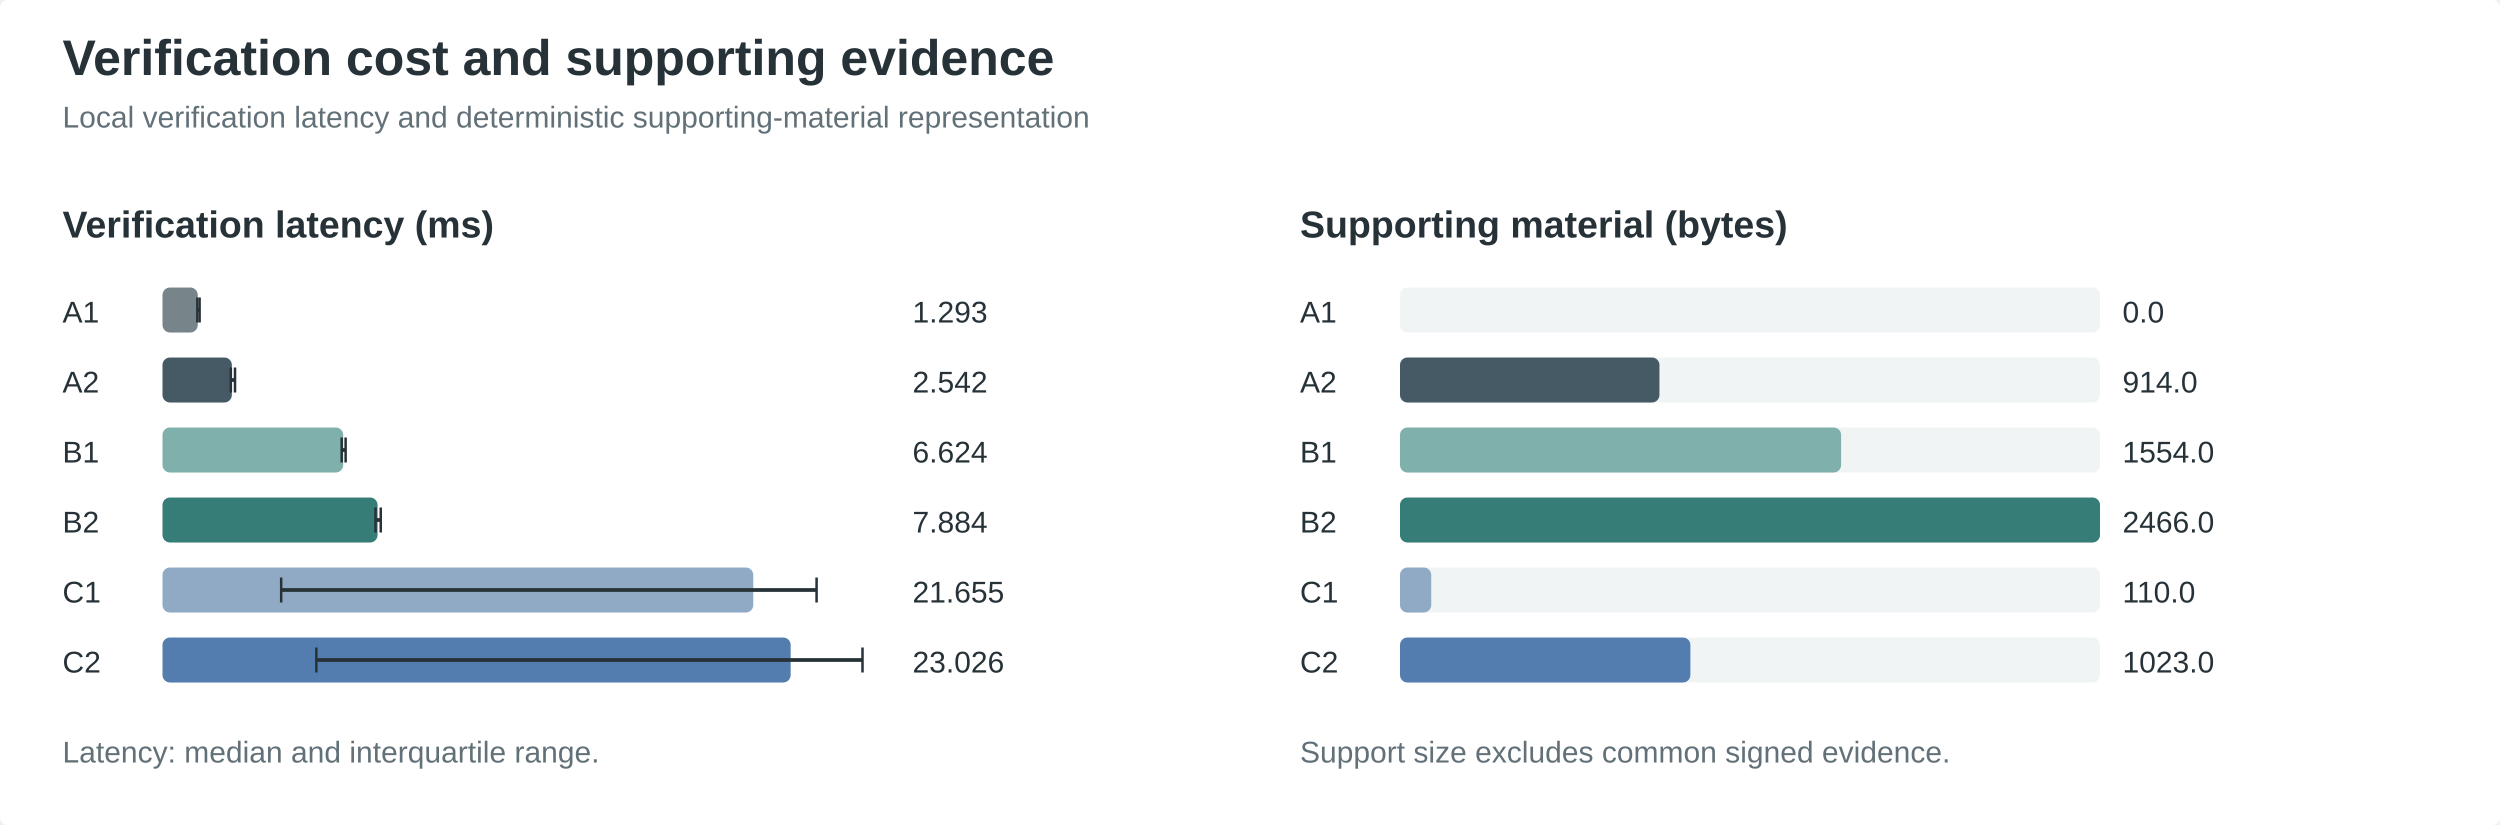
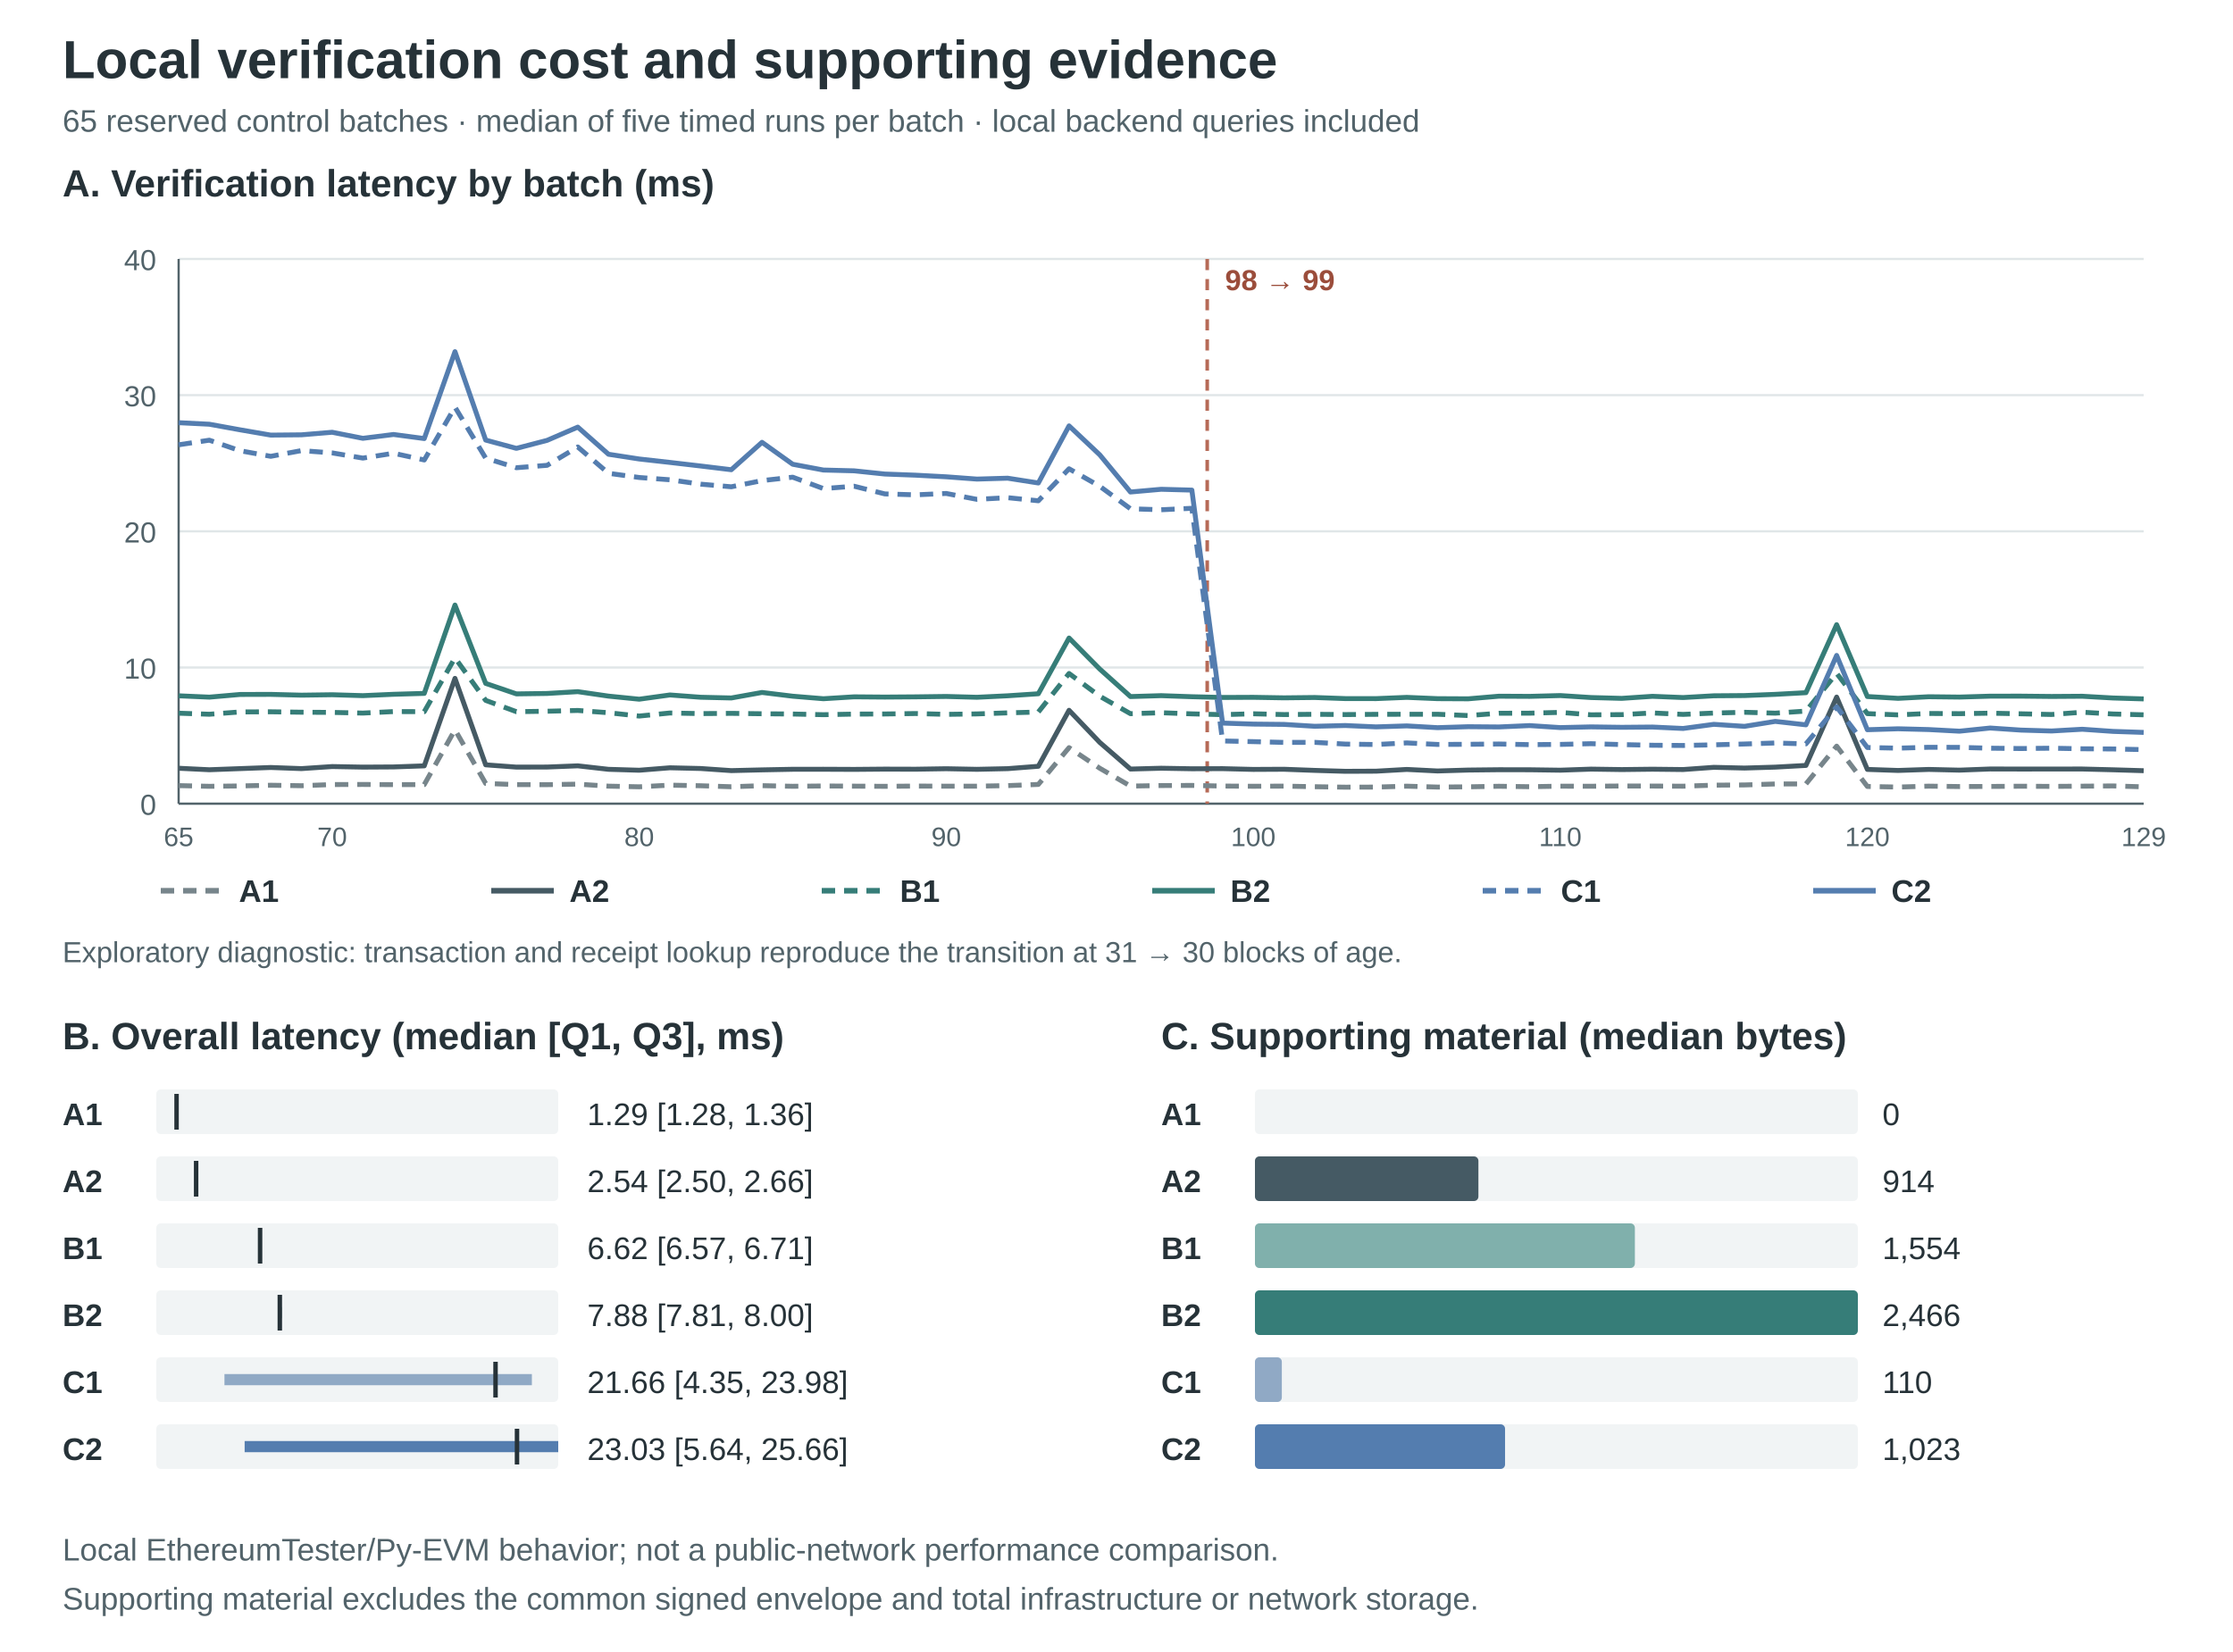
- <svg xmlns="http://www.w3.org/2000/svg" width="1000" height="330" viewBox="0 0 1000 330">
-   <rect x="0" y="0" width="1000" height="330" fill="#FFFFFF" stroke="none" rx="3" />
-   <text x="25" y="30" font-family="Arial, Helvetica, sans-serif" font-size="20" font-weight="600" fill="#263238" text-anchor="start">Verification cost and supporting evidence</text>
-   <text x="25" y="51" font-family="Arial, Helvetica, sans-serif" font-size="12" font-weight="400" fill="#627078" text-anchor="start">Local verification latency and deterministic supporting-material representation</text>
-   <text x="25" y="95" font-family="Arial, Helvetica, sans-serif" font-size="15" font-weight="600" fill="#263238" text-anchor="start">Verification latency (ms)</text>
-   <text x="25" y="129" font-family="Arial, Helvetica, sans-serif" font-size="12" font-weight="400" fill="#263238" text-anchor="start">A1</text>
-   <rect x="65" y="115" width="14.112" height="18" fill="#77858B" stroke="none" rx="3" />
-   <line x1="78.932" y1="124" x2="79.84" y2="124" stroke="#263238" stroke-width="1.5" />
-   <line x1="78.932" y1="119" x2="78.932" y2="129" stroke="#263238" stroke-width="1" />
-   <line x1="79.84" y1="119" x2="79.84" y2="129" stroke="#263238" stroke-width="1" />
-   <text x="365" y="129" font-family="Arial, Helvetica, sans-serif" font-size="12" font-weight="400" fill="#263238" text-anchor="start">1.293</text>
-   <text x="25" y="157" font-family="Arial, Helvetica, sans-serif" font-size="12" font-weight="400" fill="#263238" text-anchor="start">A2</text>
-   <rect x="65" y="143" width="27.739" height="18" fill="#455A64" stroke="none" rx="3" />
-   <line x1="92.334" y1="152" x2="94.007" y2="152" stroke="#263238" stroke-width="1.5" />
-   <line x1="92.334" y1="147" x2="92.334" y2="157" stroke="#263238" stroke-width="1" />
-   <line x1="94.007" y1="147" x2="94.007" y2="157" stroke="#263238" stroke-width="1" />
-   <text x="365" y="157" font-family="Arial, Helvetica, sans-serif" font-size="12" font-weight="400" fill="#263238" text-anchor="start">2.542</text>
-   <text x="25" y="185" font-family="Arial, Helvetica, sans-serif" font-size="12" font-weight="400" fill="#263238" text-anchor="start">B1</text>
-   <rect x="65" y="171" width="72.287" height="18" fill="#80B0AC" stroke="none" rx="3" />
-   <line x1="136.671" y1="180" x2="138.248" y2="180" stroke="#263238" stroke-width="1.5" />
-   <line x1="136.671" y1="175" x2="136.671" y2="185" stroke="#263238" stroke-width="1" />
-   <line x1="138.248" y1="175" x2="138.248" y2="185" stroke="#263238" stroke-width="1" />
-   <text x="365" y="185" font-family="Arial, Helvetica, sans-serif" font-size="12" font-weight="400" fill="#263238" text-anchor="start">6.624</text>
-   <text x="25" y="213" font-family="Arial, Helvetica, sans-serif" font-size="12" font-weight="400" fill="#263238" text-anchor="start">B2</text>
-   <rect x="65" y="199" width="86.031" height="18" fill="#367D78" stroke="none" rx="3" />
-   <line x1="150.195" y1="208" x2="152.299" y2="208" stroke="#263238" stroke-width="1.5" />
-   <line x1="150.195" y1="203" x2="150.195" y2="213" stroke="#263238" stroke-width="1" />
-   <line x1="152.299" y1="203" x2="152.299" y2="213" stroke="#263238" stroke-width="1" />
-   <text x="365" y="213" font-family="Arial, Helvetica, sans-serif" font-size="12" font-weight="400" fill="#263238" text-anchor="start">7.884</text>
-   <text x="25" y="241" font-family="Arial, Helvetica, sans-serif" font-size="12" font-weight="400" fill="#263238" text-anchor="start">C1</text>
-   <rect x="65" y="227" width="236.317" height="18" fill="#90A9C5" stroke="none" rx="3" />
-   <line x1="112.468" y1="236" x2="326.631" y2="236" stroke="#263238" stroke-width="1.5" />
-   <line x1="112.468" y1="231" x2="112.468" y2="241" stroke="#263238" stroke-width="1" />
-   <line x1="326.631" y1="231" x2="326.631" y2="241" stroke="#263238" stroke-width="1" />
-   <text x="365" y="241" font-family="Arial, Helvetica, sans-serif" font-size="12" font-weight="400" fill="#263238" text-anchor="start">21.655</text>
-   <text x="25" y="269" font-family="Arial, Helvetica, sans-serif" font-size="12" font-weight="400" fill="#263238" text-anchor="start">C2</text>
-   <rect x="65" y="255" width="251.269" height="18" fill="#547DAF" stroke="none" rx="3" />
-   <line x1="126.537" y1="264" x2="345.0" y2="264" stroke="#263238" stroke-width="1.5" />
-   <line x1="126.537" y1="259" x2="126.537" y2="269" stroke="#263238" stroke-width="1" />
-   <line x1="345.0" y1="259" x2="345.0" y2="269" stroke="#263238" stroke-width="1" />
-   <text x="365" y="269" font-family="Arial, Helvetica, sans-serif" font-size="12" font-weight="400" fill="#263238" text-anchor="start">23.026</text>
-   <text x="520" y="95" font-family="Arial, Helvetica, sans-serif" font-size="15" font-weight="600" fill="#263238" text-anchor="start">Supporting material (bytes)</text>
-   <text x="520" y="129" font-family="Arial, Helvetica, sans-serif" font-size="12" font-weight="400" fill="#263238" text-anchor="start">A1</text>
-   <rect x="560" y="115" width="280" height="18" fill="#F1F4F5" stroke="none" rx="3" />
-   <rect x="560" y="115" width="0.0" height="18" fill="#77858B" stroke="none" rx="3" />
-   <text x="849" y="129" font-family="Arial, Helvetica, sans-serif" font-size="12" font-weight="400" fill="#263238" text-anchor="start">0.0</text>
-   <text x="520" y="157" font-family="Arial, Helvetica, sans-serif" font-size="12" font-weight="400" fill="#263238" text-anchor="start">A2</text>
-   <rect x="560" y="143" width="280" height="18" fill="#F1F4F5" stroke="none" rx="3" />
-   <rect x="560" y="143" width="103.779" height="18" fill="#455A64" stroke="none" rx="3" />
-   <text x="849" y="157" font-family="Arial, Helvetica, sans-serif" font-size="12" font-weight="400" fill="#263238" text-anchor="start">914.0</text>
-   <text x="520" y="185" font-family="Arial, Helvetica, sans-serif" font-size="12" font-weight="400" fill="#263238" text-anchor="start">B1</text>
-   <rect x="560" y="171" width="280" height="18" fill="#F1F4F5" stroke="none" rx="3" />
-   <rect x="560" y="171" width="176.448" height="18" fill="#80B0AC" stroke="none" rx="3" />
-   <text x="849" y="185" font-family="Arial, Helvetica, sans-serif" font-size="12" font-weight="400" fill="#263238" text-anchor="start">1554.0</text>
-   <text x="520" y="213" font-family="Arial, Helvetica, sans-serif" font-size="12" font-weight="400" fill="#263238" text-anchor="start">B2</text>
-   <rect x="560" y="199" width="280" height="18" fill="#F1F4F5" stroke="none" rx="3" />
-   <rect x="560" y="199" width="280.0" height="18" fill="#367D78" stroke="none" rx="3" />
-   <text x="849" y="213" font-family="Arial, Helvetica, sans-serif" font-size="12" font-weight="400" fill="#263238" text-anchor="start">2466.0</text>
-   <text x="520" y="241" font-family="Arial, Helvetica, sans-serif" font-size="12" font-weight="400" fill="#263238" text-anchor="start">C1</text>
-   <rect x="560" y="227" width="280" height="18" fill="#F1F4F5" stroke="none" rx="3" />
-   <rect x="560" y="227" width="12.49" height="18" fill="#90A9C5" stroke="none" rx="3" />
-   <text x="849" y="241" font-family="Arial, Helvetica, sans-serif" font-size="12" font-weight="400" fill="#263238" text-anchor="start">110.0</text>
-   <text x="520" y="269" font-family="Arial, Helvetica, sans-serif" font-size="12" font-weight="400" fill="#263238" text-anchor="start">C2</text>
-   <rect x="560" y="255" width="280" height="18" fill="#F1F4F5" stroke="none" rx="3" />
-   <rect x="560" y="255" width="116.156" height="18" fill="#547DAF" stroke="none" rx="3" />
-   <text x="849" y="269" font-family="Arial, Helvetica, sans-serif" font-size="12" font-weight="400" fill="#263238" text-anchor="start">1023.0</text>
-   <text x="25" y="305" font-family="Arial, Helvetica, sans-serif" font-size="12" font-weight="400" fill="#627078" text-anchor="start">Latency: median and interquartile range.</text>
-   <text x="520" y="305" font-family="Arial, Helvetica, sans-serif" font-size="12" font-weight="400" fill="#627078" text-anchor="start">Support size excludes common signed evidence.</text>
+ <svg xmlns="http://www.w3.org/2000/svg" width="1000" height="740" viewBox="0 0 1000 740" role="img">
+   <rect x="0" y="0" width="1000" height="740" fill="#FFFFFF" stroke="none" rx="0" />
+   <text x="28" y="35" font-family="Arial, Helvetica, sans-serif" font-size="24" font-weight="700" fill="#263238" text-anchor="start">Local verification cost and supporting evidence</text>
+   <text x="28" y="59" font-family="Arial, Helvetica, sans-serif" font-size="14" font-weight="400" fill="#52636A" text-anchor="start">65 reserved control batches · median of five timed runs per batch · local backend queries included</text>
+   <text x="28" y="88" font-family="Arial, Helvetica, sans-serif" font-size="17" font-weight="700" fill="#263238" text-anchor="start">A. Verification latency by batch (ms)</text>
+   <line x1="80" y1="360.0" x2="960" y2="360.0" stroke="#E0E6E8" stroke-width="1" stroke-dasharray="" />
+   <text x="70" y="365.0" font-family="Arial, Helvetica, sans-serif" font-size="13" font-weight="400" fill="#52636A" text-anchor="end">0</text>
+   <line x1="80" y1="299.0" x2="960" y2="299.0" stroke="#E0E6E8" stroke-width="1" stroke-dasharray="" />
+   <text x="70" y="304.0" font-family="Arial, Helvetica, sans-serif" font-size="13" font-weight="400" fill="#52636A" text-anchor="end">10</text>
+   <line x1="80" y1="238.0" x2="960" y2="238.0" stroke="#E0E6E8" stroke-width="1" stroke-dasharray="" />
+   <text x="70" y="243.0" font-family="Arial, Helvetica, sans-serif" font-size="13" font-weight="400" fill="#52636A" text-anchor="end">20</text>
+   <line x1="80" y1="177.0" x2="960" y2="177.0" stroke="#E0E6E8" stroke-width="1" stroke-dasharray="" />
+   <text x="70" y="182.0" font-family="Arial, Helvetica, sans-serif" font-size="13" font-weight="400" fill="#52636A" text-anchor="end">30</text>
+   <line x1="80" y1="116.0" x2="960" y2="116.0" stroke="#E0E6E8" stroke-width="1" stroke-dasharray="" />
+   <text x="70" y="121.0" font-family="Arial, Helvetica, sans-serif" font-size="13" font-weight="400" fill="#52636A" text-anchor="end">40</text>
+   <line x1="80" y1="116" x2="80" y2="360" stroke="#52636A" stroke-width="1" stroke-dasharray="" />
+   <line x1="80" y1="360" x2="960" y2="360" stroke="#52636A" stroke-width="1" stroke-dasharray="" />
+   <text x="80.0" y="379" font-family="Arial, Helvetica, sans-serif" font-size="12" font-weight="400" fill="#52636A" text-anchor="middle">65</text>
+   <text x="148.75" y="379" font-family="Arial, Helvetica, sans-serif" font-size="12" font-weight="400" fill="#52636A" text-anchor="middle">70</text>
+   <text x="286.25" y="379" font-family="Arial, Helvetica, sans-serif" font-size="12" font-weight="400" fill="#52636A" text-anchor="middle">80</text>
+   <text x="423.75" y="379" font-family="Arial, Helvetica, sans-serif" font-size="12" font-weight="400" fill="#52636A" text-anchor="middle">90</text>
+   <text x="561.25" y="379" font-family="Arial, Helvetica, sans-serif" font-size="12" font-weight="400" fill="#52636A" text-anchor="middle">100</text>
+   <text x="698.75" y="379" font-family="Arial, Helvetica, sans-serif" font-size="12" font-weight="400" fill="#52636A" text-anchor="middle">110</text>
+   <text x="836.25" y="379" font-family="Arial, Helvetica, sans-serif" font-size="12" font-weight="400" fill="#52636A" text-anchor="middle">120</text>
+   <text x="960.0" y="379" font-family="Arial, Helvetica, sans-serif" font-size="12" font-weight="400" fill="#52636A" text-anchor="middle">129</text>
+   <line x1="540.625" y1="116" x2="540.625" y2="360" stroke="#B66A57" stroke-width="1.6" stroke-dasharray="5 4" />
+   <text x="548.625" y="130" font-family="Arial, Helvetica, sans-serif" font-size="13" font-weight="700" fill="#9B4D3B" text-anchor="start">98 → 99</text>
+   <polyline points="80.00,351.91 93.75,352.22 107.50,352.06 121.25,351.74 135.00,351.96 148.75,351.43 162.50,351.39 176.25,351.47 190.00,351.44 203.75,326.87 217.50,350.94 231.25,351.46 245.00,351.48 258.75,351.25 272.50,352.15 286.25,352.44 300.00,351.70 313.75,351.97 327.50,352.42 341.25,351.93 355.00,352.21 368.75,352.07 382.50,352.15 396.25,352.23 410.00,352.11 423.75,352.16 437.50,352.16 451.25,351.91 465.00,351.38 478.75,334.90 492.50,344.13 506.25,352.12 520.00,351.88 533.75,351.82 547.50,352.10 561.25,352.20 575.00,352.13 588.75,352.40 602.50,352.61 616.25,352.57 630.00,352.16 643.75,352.56 657.50,352.45 671.25,352.20 685.00,352.40 698.75,352.16 712.50,352.19 726.25,352.08 740.00,352.11 753.75,352.17 767.50,351.71 781.25,351.61 795.00,351.17 808.75,351.15 822.50,334.23 836.25,352.29 850.00,352.56 863.75,352.15 877.50,352.33 891.25,352.28 905.00,352.18 918.75,352.26 932.50,352.16 946.25,352.05 960.00,352.46" fill="none" stroke="#77858B" stroke-width="2.2" stroke-dasharray="6 4" stroke-linejoin="round" />
+   <polyline points="80.00,344.13 93.75,344.80 107.50,344.29 121.25,343.79 135.00,344.29 148.75,343.37 162.50,343.62 176.25,343.54 190.00,343.06 203.75,303.87 217.50,342.60 231.25,343.62 245.00,343.59 258.75,343.05 272.50,344.61 286.25,345.02 300.00,343.92 313.75,344.24 327.50,345.19 341.25,344.86 355.00,344.59 368.75,344.58 382.50,344.64 396.25,344.52 410.00,344.56 423.75,344.34 437.50,344.61 451.25,344.31 465.00,343.25 478.75,318.17 492.50,332.56 506.25,344.49 520.00,344.12 533.75,344.36 547.50,344.31 561.25,344.65 575.00,344.58 588.75,345.09 602.50,345.50 616.25,345.44 630.00,344.66 643.75,345.35 657.50,344.94 671.25,344.79 685.00,344.81 698.75,345.00 712.50,344.52 726.25,344.72 740.00,344.56 753.75,344.71 767.50,343.72 781.25,344.04 795.00,343.63 808.75,342.87 822.50,312.25 836.25,344.65 850.00,345.12 863.75,344.66 877.50,344.98 891.25,344.46 905.00,344.49 918.75,344.48 932.50,344.47 946.25,344.82 960.00,345.23" fill="none" stroke="#455A64" stroke-width="2.2" stroke-dasharray="" stroke-linejoin="round" />
+   <polyline points="80.00,319.47 93.75,319.94 107.50,318.91 121.25,318.84 135.00,319.03 148.75,319.12 162.50,319.42 176.25,318.74 190.00,318.78 203.75,294.66 217.50,313.73 231.25,318.79 245.00,318.59 258.75,318.24 272.50,319.26 286.25,320.75 300.00,319.38 313.75,319.65 327.50,319.54 341.25,319.72 355.00,319.84 368.75,320.14 382.50,319.87 396.25,319.82 410.00,319.62 423.75,319.99 437.50,319.79 451.25,319.32 465.00,318.95 478.75,301.68 492.50,311.87 506.25,319.69 520.00,319.26 533.75,319.77 547.50,320.12 561.25,319.73 575.00,320.08 588.75,319.96 602.50,320.08 616.25,319.98 630.00,319.94 643.75,319.94 657.50,320.52 671.25,319.50 685.00,319.46 698.75,319.11 712.50,320.19 726.25,320.11 740.00,319.36 753.75,320.01 767.50,319.41 781.25,319.06 795.00,319.45 808.75,318.52 822.50,301.60 836.25,319.67 850.00,320.22 863.75,319.59 877.50,319.68 891.25,319.46 905.00,319.74 918.75,320.05 932.50,319.03 946.25,319.83 960.00,320.19" fill="none" stroke="#367D78" stroke-width="2.2" stroke-dasharray="6 4" stroke-linejoin="round" />
+   <polyline points="80.00,311.68 93.75,312.28 107.50,311.08 121.25,311.04 135.00,311.39 148.75,311.20 162.50,311.61 176.25,311.00 190.00,310.60 203.75,271.03 217.50,306.12 231.25,310.82 245.00,310.63 258.75,309.82 272.50,311.82 286.25,313.20 300.00,311.30 313.75,312.33 327.50,312.65 341.25,310.18 355.00,311.86 368.75,312.99 382.50,312.14 396.25,312.25 410.00,312.15 423.75,311.97 437.50,312.34 451.25,311.67 465.00,310.76 478.75,285.80 492.50,299.70 506.25,312.02 520.00,311.61 533.75,312.09 547.50,312.42 561.25,312.36 575.00,312.59 588.75,312.44 602.50,312.93 616.25,312.94 630.00,312.38 643.75,312.96 657.50,313.03 671.25,311.86 685.00,311.93 698.75,311.57 712.50,312.46 726.25,312.83 740.00,311.91 753.75,312.46 767.50,311.67 781.25,311.57 795.00,311.03 808.75,310.28 822.50,279.82 836.25,312.00 850.00,312.82 863.75,312.10 877.50,312.25 891.25,311.84 905.00,311.83 918.75,311.97 932.50,311.88 946.25,312.66 960.00,313.07" fill="none" stroke="#367D78" stroke-width="2.2" stroke-dasharray="" stroke-linejoin="round" />
+   <polyline points="80.00,199.24 93.75,197.18 107.50,201.90 121.25,204.40 135.00,201.84 148.75,202.87 162.50,205.20 176.25,203.03 190.00,206.04 203.75,182.38 217.50,205.21 231.25,209.51 245.00,208.44 258.75,200.22 272.50,212.01 286.25,213.89 300.00,214.91 313.75,216.87 327.50,218.05 341.25,215.28 355.00,213.75 368.75,218.86 382.50,217.80 396.25,221.24 410.00,221.66 423.75,221.04 437.50,223.68 451.25,222.93 465.00,224.32 478.75,209.98 492.50,217.82 506.25,227.90 520.00,228.34 533.75,227.69 547.50,331.91 561.25,332.21 575.00,332.56 588.75,332.53 602.50,333.31 616.25,333.50 630.00,332.78 643.75,333.47 657.50,333.40 671.25,333.27 685.00,333.56 698.75,333.45 712.50,333.13 726.25,333.53 740.00,333.83 753.75,333.93 767.50,333.64 781.25,333.27 795.00,332.81 808.75,333.22 822.50,316.64 836.25,334.84 850.00,335.13 863.75,334.74 877.50,334.78 891.25,335.15 905.00,335.30 918.75,335.15 932.50,335.41 946.25,335.49 960.00,335.79" fill="none" stroke="#547DAF" stroke-width="2.2" stroke-dasharray="6 4" stroke-linejoin="round" />
+   <polyline points="80.00,189.34 93.75,190.03 107.50,192.53 121.25,194.90 135.00,194.77 148.75,193.63 162.50,196.34 176.25,194.62 190.00,196.45 203.75,157.53 217.50,197.13 231.25,200.84 245.00,197.26 258.75,191.32 272.50,203.48 286.25,205.60 300.00,207.14 313.75,208.74 327.50,210.41 341.25,198.13 355.00,207.96 368.75,210.55 382.50,210.90 396.25,212.34 410.00,212.85 423.75,213.58 437.50,214.60 451.25,214.20 465.00,216.35 478.75,190.77 492.50,203.73 506.25,220.39 520.00,219.17 533.75,219.54 547.50,323.90 561.25,324.35 575.00,324.49 588.75,325.33 602.50,324.99 616.25,325.60 630.00,325.16 643.75,325.95 657.50,325.52 671.25,325.63 685.00,325.02 698.75,325.92 712.50,325.60 726.25,325.79 740.00,325.67 753.75,326.31 767.50,324.46 781.25,325.36 795.00,323.14 808.75,324.68 822.50,293.59 836.25,326.87 850.00,326.45 863.75,326.80 877.50,327.53 891.25,326.11 905.00,327.04 918.75,327.44 932.50,326.66 946.25,327.62 960.00,328.08" fill="none" stroke="#547DAF" stroke-width="2.2" stroke-dasharray="" stroke-linejoin="round" />
+   <line x1="72" y1="399" x2="100" y2="399" stroke="#77858B" stroke-width="2.5" stroke-dasharray="6 4" />
+   <text x="107" y="404" font-family="Arial, Helvetica, sans-serif" font-size="14" font-weight="600" fill="#263238" text-anchor="start">A1</text>
+   <line x1="220" y1="399" x2="248" y2="399" stroke="#455A64" stroke-width="2.5" stroke-dasharray="" />
+   <text x="255" y="404" font-family="Arial, Helvetica, sans-serif" font-size="14" font-weight="600" fill="#263238" text-anchor="start">A2</text>
+   <line x1="368" y1="399" x2="396" y2="399" stroke="#367D78" stroke-width="2.5" stroke-dasharray="6 4" />
+   <text x="403" y="404" font-family="Arial, Helvetica, sans-serif" font-size="14" font-weight="600" fill="#263238" text-anchor="start">B1</text>
+   <line x1="516" y1="399" x2="544" y2="399" stroke="#367D78" stroke-width="2.5" stroke-dasharray="" />
+   <text x="551" y="404" font-family="Arial, Helvetica, sans-serif" font-size="14" font-weight="600" fill="#263238" text-anchor="start">B2</text>
+   <line x1="664" y1="399" x2="692" y2="399" stroke="#547DAF" stroke-width="2.5" stroke-dasharray="6 4" />
+   <text x="699" y="404" font-family="Arial, Helvetica, sans-serif" font-size="14" font-weight="600" fill="#263238" text-anchor="start">C1</text>
+   <line x1="812" y1="399" x2="840" y2="399" stroke="#547DAF" stroke-width="2.5" stroke-dasharray="" />
+   <text x="847" y="404" font-family="Arial, Helvetica, sans-serif" font-size="14" font-weight="600" fill="#263238" text-anchor="start">C2</text>
+   <text x="28" y="431" font-family="Arial, Helvetica, sans-serif" font-size="13" font-weight="400" fill="#52636A" text-anchor="start">Exploratory diagnostic: transaction and receipt lookup reproduce the transition at 31 → 30 blocks of age.</text>
+   <text x="28" y="470" font-family="Arial, Helvetica, sans-serif" font-size="17" font-weight="700" fill="#263238" text-anchor="start">B. Overall latency (median [Q1, Q3], ms)</text>
+   <text x="520" y="470" font-family="Arial, Helvetica, sans-serif" font-size="17" font-weight="700" fill="#263238" text-anchor="start">C. Supporting material (median bytes)</text>
+   <text x="28" y="504" font-family="Arial, Helvetica, sans-serif" font-size="14" font-weight="600" fill="#263238" text-anchor="start">A1</text>
+   <rect x="70" y="488" width="180" height="20" fill="#F1F4F5" stroke="none" rx="2" />
+   <line x1="78.956" y1="498" x2="79.54" y2="498" stroke="#77858B" stroke-width="5" stroke-dasharray="" />
+   <line x1="79.072" y1="490" x2="79.072" y2="506" stroke="#263238" stroke-width="2" stroke-dasharray="" />
+   <text x="263" y="504" font-family="Arial, Helvetica, sans-serif" font-size="14" font-weight="400" fill="#263238" text-anchor="start">1.29 [1.28, 1.36]</text>
+   <text x="520" y="504" font-family="Arial, Helvetica, sans-serif" font-size="14" font-weight="600" fill="#263238" text-anchor="start">A1</text>
+   <rect x="562" y="488" width="270" height="20" fill="#F1F4F5" stroke="none" rx="2" />
+   <rect x="562" y="488" width="0.0" height="20" fill="#77858B" stroke="none" rx="2" />
+   <text x="843" y="504" font-family="Arial, Helvetica, sans-serif" font-size="14" font-weight="400" fill="#263238" text-anchor="start">0</text>
+   <text x="28" y="534" font-family="Arial, Helvetica, sans-serif" font-size="14" font-weight="600" fill="#263238" text-anchor="start">A2</text>
+   <rect x="70" y="518" width="180" height="20" fill="#F1F4F5" stroke="none" rx="2" />
+   <line x1="87.572" y1="528" x2="88.647" y2="528" stroke="#455A64" stroke-width="5" stroke-dasharray="" />
+   <line x1="87.832" y1="520" x2="87.832" y2="536" stroke="#263238" stroke-width="2" stroke-dasharray="" />
+   <text x="263" y="534" font-family="Arial, Helvetica, sans-serif" font-size="14" font-weight="400" fill="#263238" text-anchor="start">2.54 [2.50, 2.66]</text>
+   <text x="520" y="534" font-family="Arial, Helvetica, sans-serif" font-size="14" font-weight="600" fill="#263238" text-anchor="start">A2</text>
+   <rect x="562" y="518" width="270" height="20" fill="#F1F4F5" stroke="none" rx="2" />
+   <rect x="562" y="518" width="100.073" height="20" fill="#455A64" stroke="none" rx="2" />
+   <text x="843" y="534" font-family="Arial, Helvetica, sans-serif" font-size="14" font-weight="400" fill="#263238" text-anchor="start">914</text>
+   <text x="28" y="564" font-family="Arial, Helvetica, sans-serif" font-size="14" font-weight="600" fill="#263238" text-anchor="start">B1</text>
+   <rect x="70" y="548" width="180" height="20" fill="#F1F4F5" stroke="none" rx="2" />
+   <line x1="116.075" y1="558" x2="117.088" y2="558" stroke="#80B0AC" stroke-width="5" stroke-dasharray="" />
+   <line x1="116.47" y1="550" x2="116.47" y2="566" stroke="#263238" stroke-width="2" stroke-dasharray="" />
+   <text x="263" y="564" font-family="Arial, Helvetica, sans-serif" font-size="14" font-weight="400" fill="#263238" text-anchor="start">6.62 [6.57, 6.71]</text>
+   <text x="520" y="564" font-family="Arial, Helvetica, sans-serif" font-size="14" font-weight="600" fill="#263238" text-anchor="start">B1</text>
+   <rect x="562" y="548" width="270" height="20" fill="#F1F4F5" stroke="none" rx="2" />
+   <rect x="562" y="548" width="170.146" height="20" fill="#80B0AC" stroke="none" rx="2" />
+   <text x="843" y="564" font-family="Arial, Helvetica, sans-serif" font-size="14" font-weight="400" fill="#263238" text-anchor="start">1,554</text>
+   <text x="28" y="594" font-family="Arial, Helvetica, sans-serif" font-size="14" font-weight="600" fill="#263238" text-anchor="start">B2</text>
+   <rect x="70" y="578" width="180" height="20" fill="#F1F4F5" stroke="none" rx="2" />
+   <line x1="124.768" y1="588" x2="126.121" y2="588" stroke="#367D78" stroke-width="5" stroke-dasharray="" />
+   <line x1="125.306" y1="580" x2="125.306" y2="596" stroke="#263238" stroke-width="2" stroke-dasharray="" />
+   <text x="263" y="594" font-family="Arial, Helvetica, sans-serif" font-size="14" font-weight="400" fill="#263238" text-anchor="start">7.88 [7.81, 8.00]</text>
+   <text x="520" y="594" font-family="Arial, Helvetica, sans-serif" font-size="14" font-weight="600" fill="#263238" text-anchor="start">B2</text>
+   <rect x="562" y="578" width="270" height="20" fill="#F1F4F5" stroke="none" rx="2" />
+   <rect x="562" y="578" width="270.0" height="20" fill="#367D78" stroke="none" rx="2" />
+   <text x="843" y="594" font-family="Arial, Helvetica, sans-serif" font-size="14" font-weight="400" fill="#263238" text-anchor="start">2,466</text>
+   <text x="28" y="624" font-family="Arial, Helvetica, sans-serif" font-size="14" font-weight="600" fill="#263238" text-anchor="start">C1</text>
+   <rect x="70" y="608" width="180" height="20" fill="#F1F4F5" stroke="none" rx="2" />
+   <line x1="100.515" y1="618" x2="238.191" y2="618" stroke="#90A9C5" stroke-width="5" stroke-dasharray="" />
+   <line x1="221.918" y1="610" x2="221.918" y2="626" stroke="#263238" stroke-width="2" stroke-dasharray="" />
+   <text x="263" y="624" font-family="Arial, Helvetica, sans-serif" font-size="14" font-weight="400" fill="#263238" text-anchor="start">21.66 [4.35, 23.98]</text>
+   <text x="520" y="624" font-family="Arial, Helvetica, sans-serif" font-size="14" font-weight="600" fill="#263238" text-anchor="start">C1</text>
+   <rect x="562" y="608" width="270" height="20" fill="#F1F4F5" stroke="none" rx="2" />
+   <rect x="562" y="608" width="12.044" height="20" fill="#90A9C5" stroke="none" rx="2" />
+   <text x="843" y="624" font-family="Arial, Helvetica, sans-serif" font-size="14" font-weight="400" fill="#263238" text-anchor="start">110</text>
+   <text x="28" y="654" font-family="Arial, Helvetica, sans-serif" font-size="14" font-weight="600" fill="#263238" text-anchor="start">C2</text>
+   <rect x="70" y="638" width="180" height="20" fill="#F1F4F5" stroke="none" rx="2" />
+   <line x1="109.56" y1="648" x2="250.0" y2="648" stroke="#547DAF" stroke-width="5" stroke-dasharray="" />
+   <line x1="231.53" y1="640" x2="231.53" y2="656" stroke="#263238" stroke-width="2" stroke-dasharray="" />
+   <text x="263" y="654" font-family="Arial, Helvetica, sans-serif" font-size="14" font-weight="400" fill="#263238" text-anchor="start">23.03 [5.64, 25.66]</text>
+   <text x="520" y="654" font-family="Arial, Helvetica, sans-serif" font-size="14" font-weight="600" fill="#263238" text-anchor="start">C2</text>
+   <rect x="562" y="638" width="270" height="20" fill="#F1F4F5" stroke="none" rx="2" />
+   <rect x="562" y="638" width="112.007" height="20" fill="#547DAF" stroke="none" rx="2" />
+   <text x="843" y="654" font-family="Arial, Helvetica, sans-serif" font-size="14" font-weight="400" fill="#263238" text-anchor="start">1,023</text>
+   <text x="28" y="699" font-family="Arial, Helvetica, sans-serif" font-size="14" font-weight="400" fill="#52636A" text-anchor="start">Local EthereumTester/Py-EVM behavior; not a public-network performance comparison.</text>
+   <text x="28" y="721" font-family="Arial, Helvetica, sans-serif" font-size="14" font-weight="400" fill="#52636A" text-anchor="start">Supporting material excludes the common signed envelope and total infrastructure or network storage.</text>
</svg>
